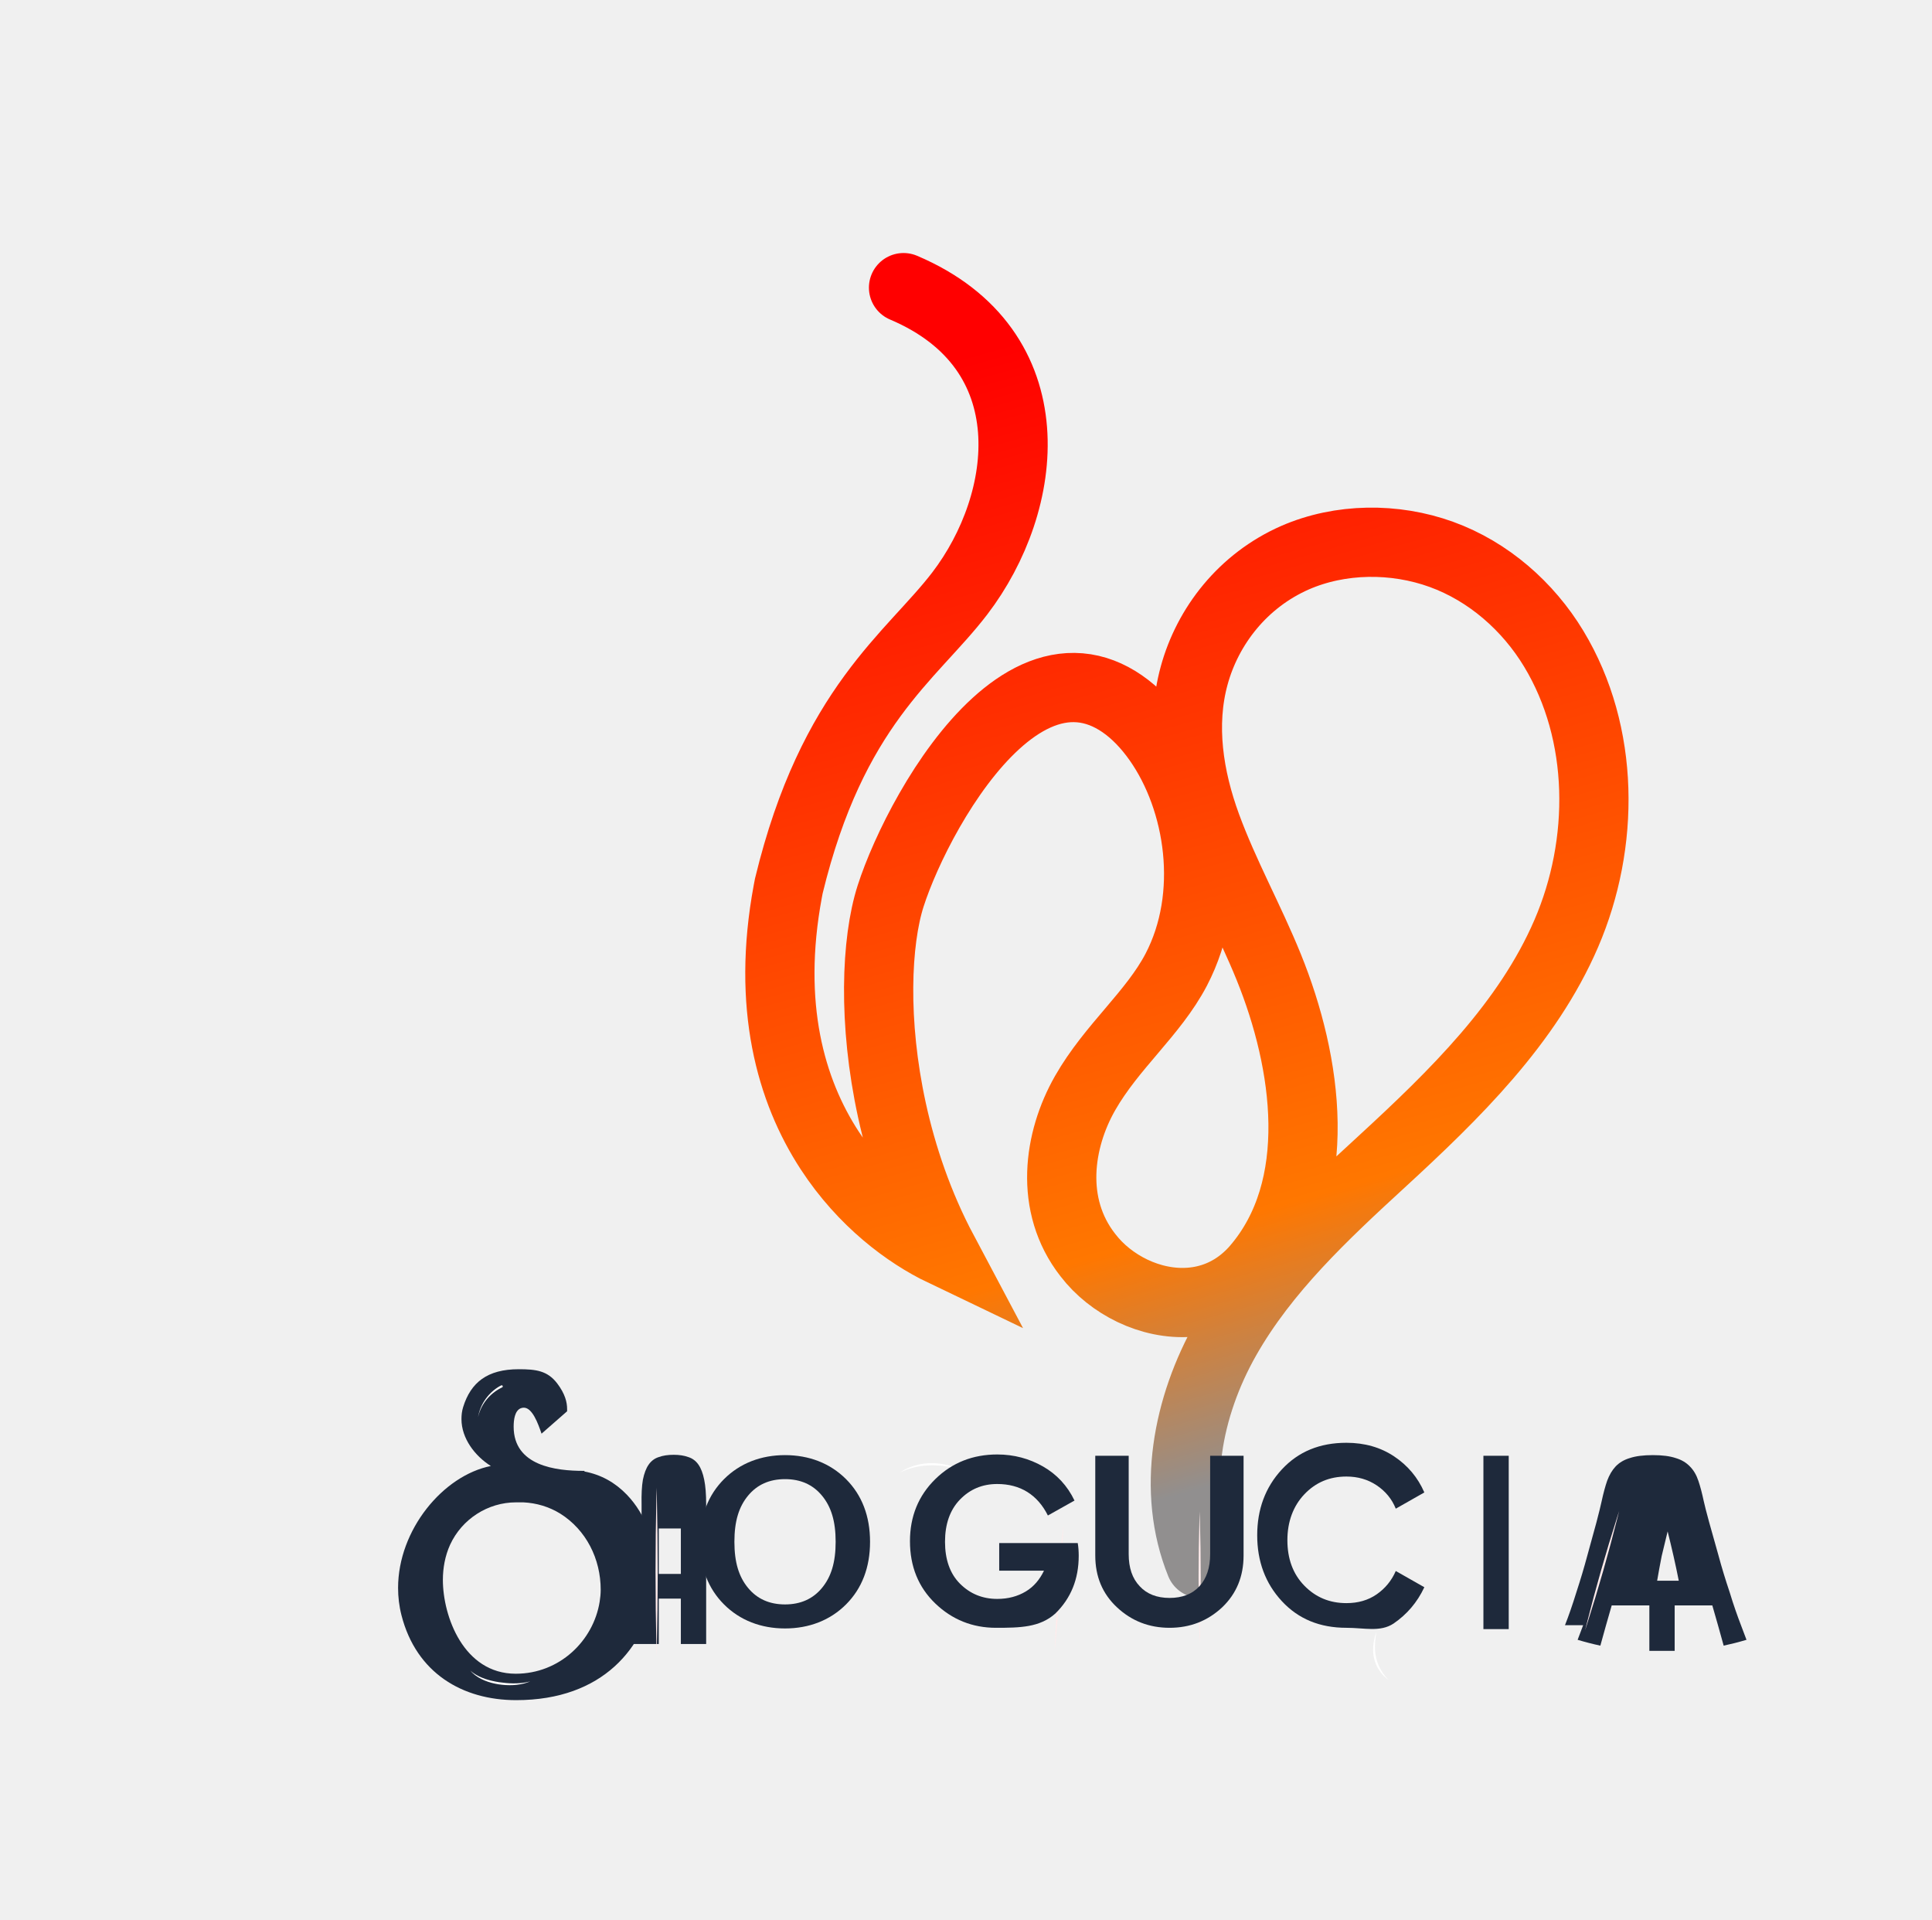
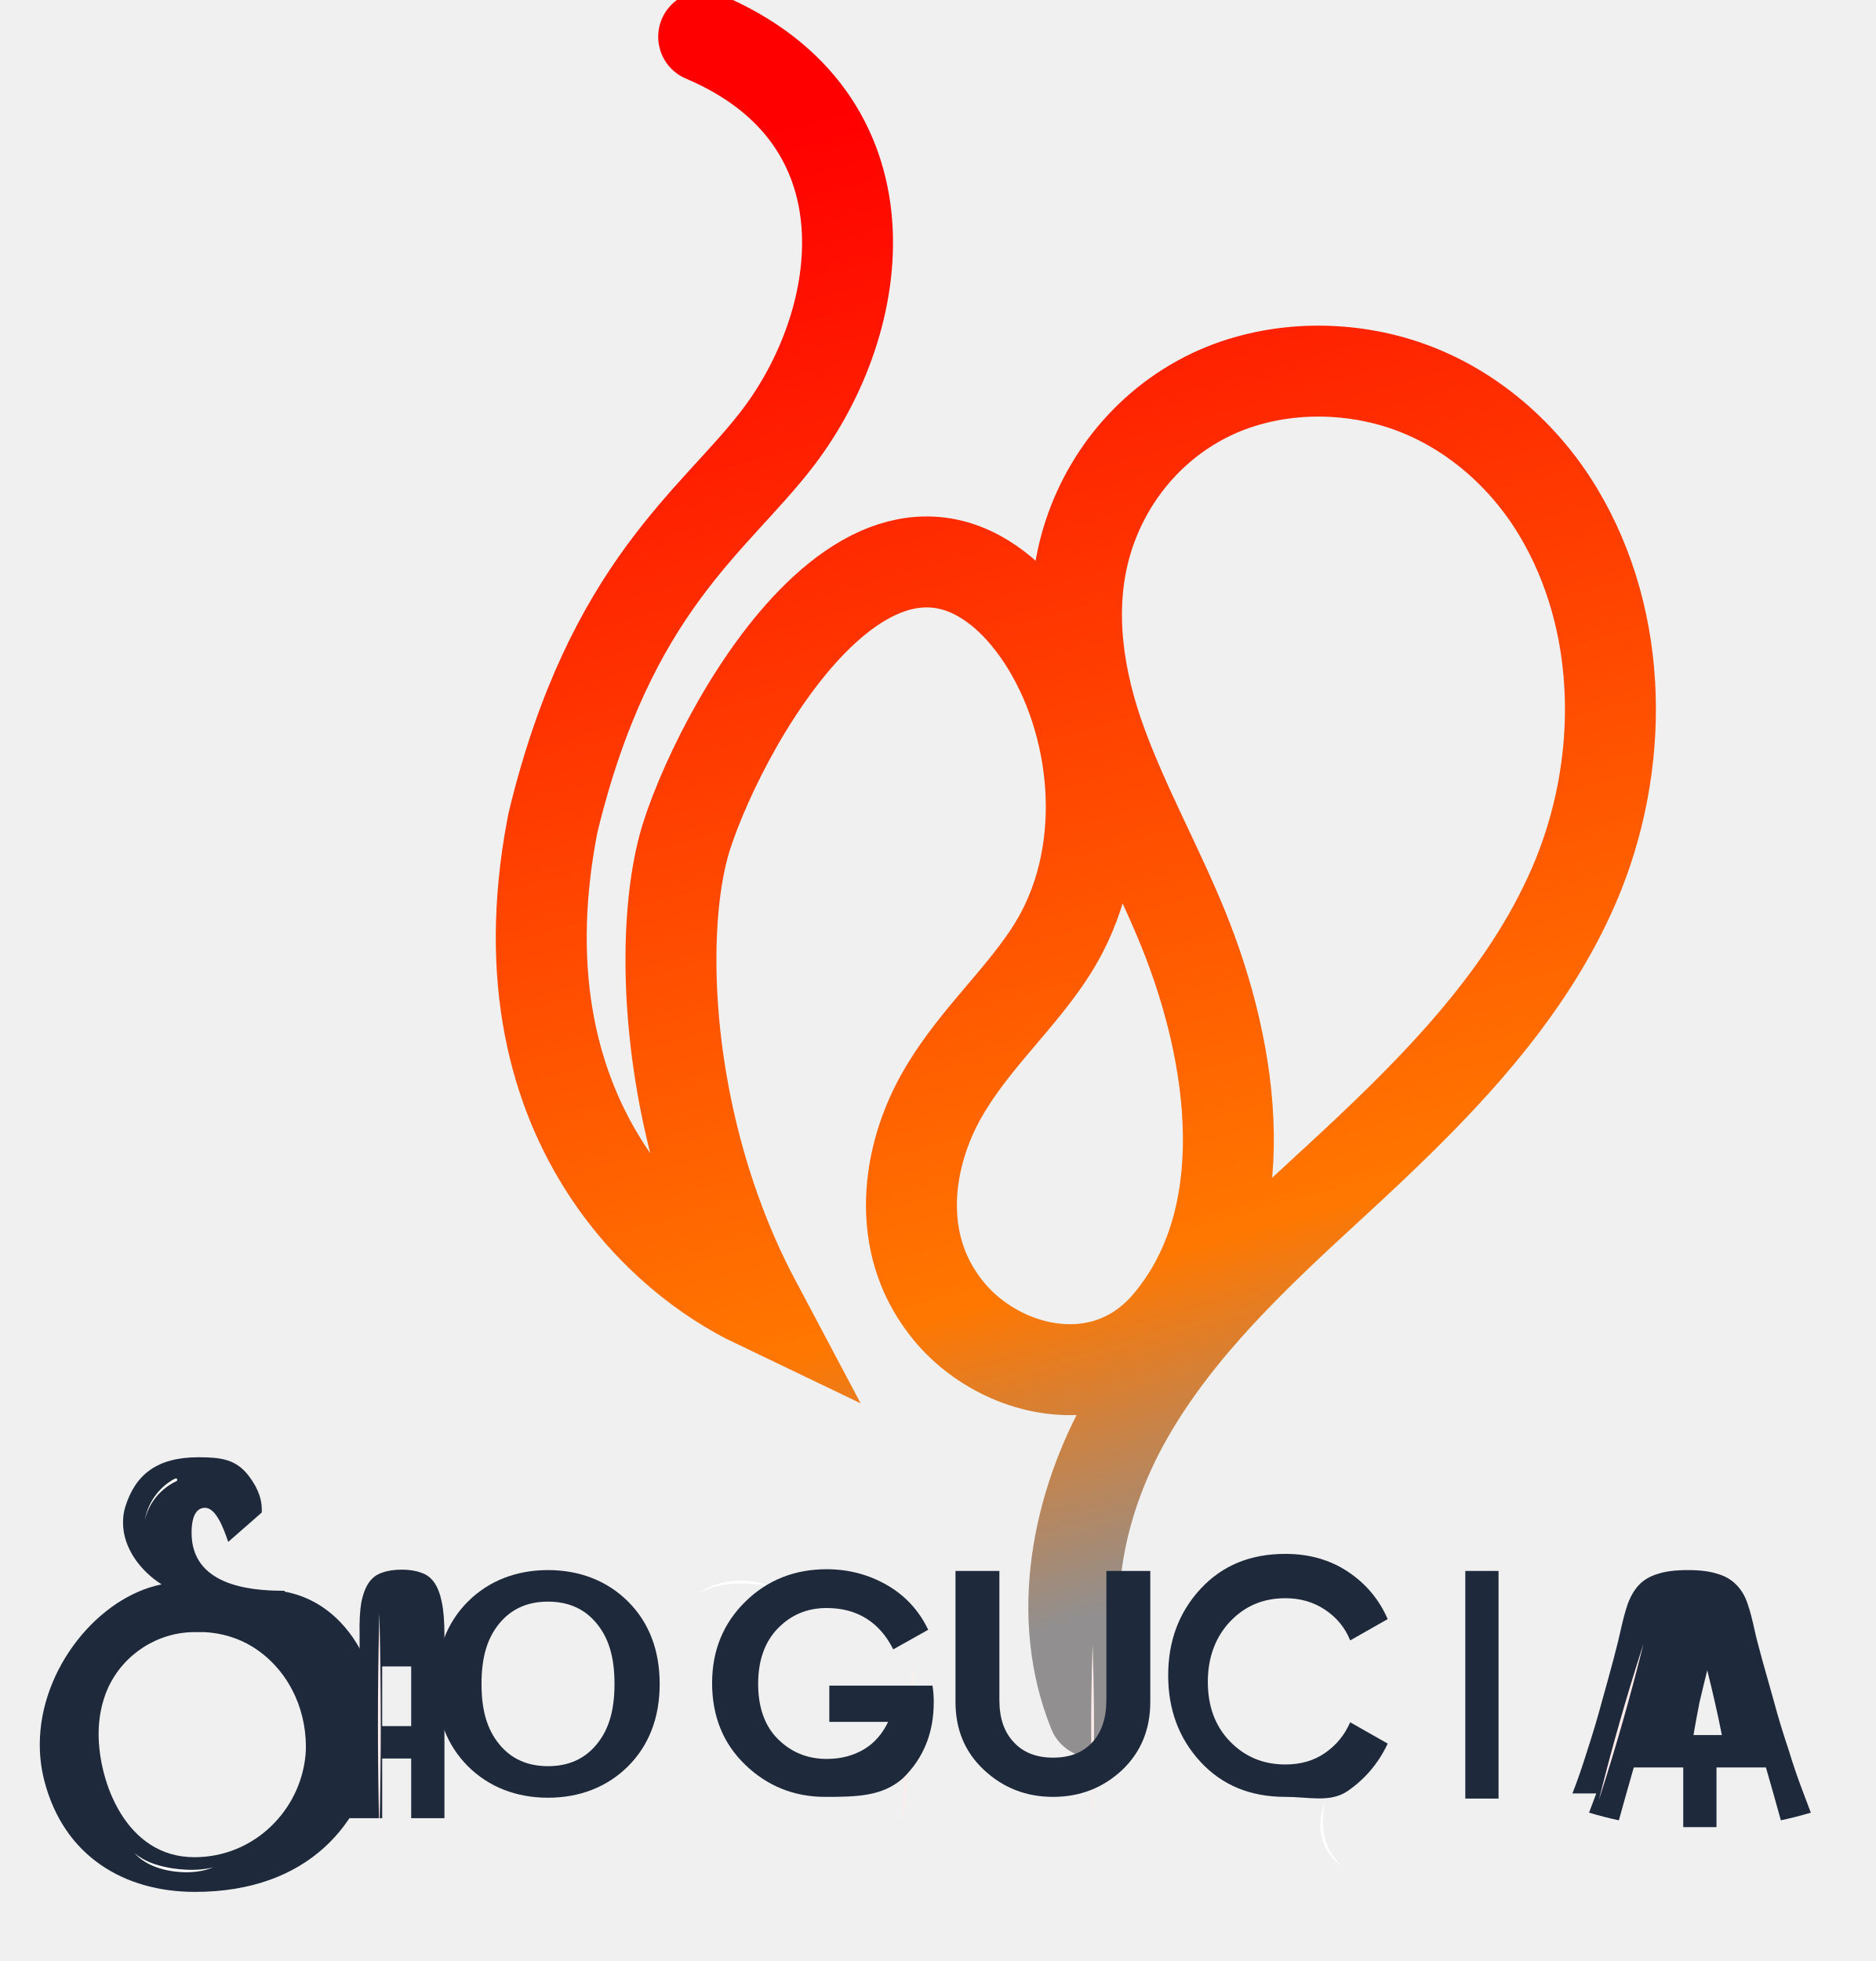
- <svg xmlns="http://www.w3.org/2000/svg" width="893" height="887" viewBox="0 0 893 887" fill="none">
+ <svg xmlns="http://www.w3.org/2000/svg" viewBox="170 120 660 690" fill="none">
  <g clip-path="url(#clip0_147_12)">
    <path d="M417.63 132.929C451.343 147.207 465.918 172.041 467.999 198.581C470.076 225.083 459.696 253.242 443.606 274.265C421.271 303.447 384.723 326.363 364.606 409.428L364.123 411.954C354.304 464.795 365.48 504.046 383.54 531.699C398.898 555.217 419.247 570.366 435.936 578.353C424.579 556.976 416.946 534.509 412.248 512.952C403.412 472.408 404.943 435.016 411.662 414.073C418.362 393.192 436.69 355.908 460.311 334.364C472.124 323.59 485.334 316.687 499.126 317.848C512.932 319.01 525.406 328.224 535.189 342.104C554.757 369.862 561.539 413.974 543.638 448.188C533.003 468.434 513.857 483.597 501.536 505.184C489.215 526.771 484.736 556.887 502.822 580.009C508.208 587.024 515.337 592.62 523.397 596.501C540.087 604.488 560.434 604.488 575.794 591.017C577.479 589.557 579.072 587.961 580.573 586.225C612.714 548.927 604.35 491.104 586.452 446.95C577.5 424.876 565.87 404.079 557.667 381.72C549.469 359.355 545.702 335.104 551.957 312.218C558.209 289.34 574.453 268.315 598.637 257.699C619.459 248.634 644.574 248.334 666.289 256.219C688.001 264.104 706.301 280.186 718.155 299.797C741.861 339.013 741.861 389.847 723.961 431.389C706.061 472.933 672.341 505.867 638.617 536.874C611.614 561.655 584.608 586.944 566.708 618.458C548.808 649.975 541.269 688.934 554.831 722.454" stroke="url(#paint0_linear_147_12)" stroke-width="32" stroke-linecap="round" />
    <path d="M293.55 755.85C294.05 752.85 294.45 749.5 294.75 745.8C295.05 742 295.3 738.1 295.5 734.1C295.8 730.1 296 726.1 296.1 722.1C296.3 718.1 296.4 714.35 296.4 710.85C296.5 707.35 296.55 704.25 296.55 701.55C296.55 698.85 296.55 696.75 296.55 695.25C296.45 690.55 296.65 686.75 297.15 683.85C297.75 680.85 298.65 678.5 299.85 676.8C301.05 675.1 302.6 673.95 304.5 673.35C306.4 672.65 308.7 672.3 311.4 672.3C314 672.3 316.25 672.65 318.15 673.35C320.05 673.95 321.6 675.1 322.8 676.8C324 678.5 324.9 680.85 325.5 683.85C326.1 686.75 326.4 690.55 326.4 695.25C326.4 696.75 326.4 698.85 326.4 701.55C326.4 704.25 326.4 707.35 326.4 710.85C326.4 714.35 326.4 718.1 326.4 722.1C326.4 726.1 326.4 730.1 326.4 734.1C326.4 738.1 326.4 742 326.4 745.8C326.4 749.5 326.4 752.85 326.4 755.85C326.4 757.25 326.4 758.55 326.4 759.75C322.5 759.75 318.6 759.75 314.7 759.75C314.7 752.75 314.7 745.75 314.7 738.75C313 738.75 311.3 738.75 309.6 738.75C307.9 738.75 306.2 738.75 304.5 738.75C304.5 745.75 304.5 752.75 304.5 759.75C300.6 759.75 296.7 759.75 292.8 759.75C292.8 758.55 292.8 757.25 293.55 755.85ZM304.5 727.35C306.2 727.35 307.9 727.35 309.6 727.35C311.3 727.35 313 727.35 314.7 727.35C314.7 720.35 314.7 713.35 314.7 706.35C313 706.35 311.3 706.35 309.6 706.35C307.9 706.35 306.2 706.35 304.5 706.35C304.5 713.35 304.5 720.35 304.5 727.35Z" fill="#1E293B" />
    <path d="M723.356 751.05C725.056 746.75 726.806 741.7 728.606 735.9C730.506 730.1 732.206 724.4 733.706 718.8C735.306 713.1 736.706 708 737.906 703.5C739.106 698.9 739.906 695.65 740.306 693.75C741.106 690.05 741.956 686.9 742.856 684.3C743.856 681.6 745.156 679.4 746.756 677.7C748.456 675.9 750.656 674.6 753.356 673.8C756.056 672.9 759.606 672.45 764.006 672.45C768.306 672.45 771.806 672.9 774.506 673.8C777.206 674.6 779.406 675.9 781.106 677.7C782.806 679.4 784.106 681.6 785.006 684.3C785.906 686.9 786.706 690.05 787.506 693.75C787.906 695.65 788.756 698.9 790.006 703.5C791.256 708 792.706 713.1 794.306 718.8C795.806 724.4 797.556 730.1 799.506 735.9C801.256 741.7 803.056 746.75 804.706 751.05C805.706 753.75 806.556 756 807.256 757.8C803.756 758.85 800.206 759.75 796.706 760.5C795.006 754.3 793.256 748.1 791.456 741.9C785.656 741.9 779.856 741.9 774.056 741.9C774.056 748.9 774.056 755.9 774.056 762.9C770.156 762.9 766.256 762.9 762.356 762.9C762.356 755.9 762.356 748.9 762.356 741.9C756.556 741.9 750.756 741.9 744.956 741.9C743.156 748.1 741.406 754.3 739.706 760.5C736.206 759.75 732.706 758.85 729.206 757.8C729.906 756 730.756 753.75 731.756 751.05H723.356ZM765.956 730.5C769.356 730.5 772.656 730.5 775.956 730.5C774.456 722.9 772.706 715.3 770.806 707.7C769.856 711.5 768.956 715.3 768.056 719.1C767.306 722.9 766.606 726.7 765.956 730.5Z" fill="#1E293B" />
    <path d="M238.59 785.684C213.785 785.684 192.398 773.184 185.562 746.426C184.488 742.227 184 738.027 184 733.828C184 706.973 204.801 681.875 226.871 677.48C219.449 672.793 213.297 664.688 213.297 655.801C213.297 653.945 213.492 652.09 214.078 650.234C217.594 638.906 225.211 632.754 239.762 632.754C247.77 632.754 253.043 633.438 257.535 639.297C261.246 644.18 262.125 648.086 262.125 651.113V652.188L250.309 662.539C248.648 657.656 246.012 650.527 242.105 650.527C241.617 650.527 241.129 650.625 240.641 650.82C237.906 651.992 237.418 656.191 237.418 659.316C237.418 677.48 257.047 679.727 269.645 679.727H270.133V680.02C277.848 681.484 284.293 685.098 289.762 690.762C298.648 700.039 303.141 713.02 303.141 727.07C303.141 729.512 302.945 732.051 302.555 734.59C298.355 761.152 278.824 785.684 238.59 785.684ZM238.395 773.477C258.609 773.477 274.234 758.32 277.164 740.254C277.457 738.398 277.652 736.543 277.652 734.688C277.652 720.344 270.914 706.973 258.902 699.453C253.824 696.328 247.965 694.57 241.91 694.277H238.492C225.504 694.277 213.492 701.992 208.023 713.906C205.68 719.082 204.703 724.746 204.703 730.117C204.703 746.914 214.273 773.477 238.395 773.477Z" fill="#1E293B" />
    <g>
      <path d="M232.078 641.151C232.202 641.103 232.299 641.007 232.349 640.884C232.398 640.761 232.396 640.621 232.342 640.495C232.289 640.37 232.19 640.271 232.067 640.221C231.944 640.171 231.807 640.176 231.687 640.231C231.687 640.231 231.687 640.231 231.687 640.231C231.394 640.365 231.1 640.517 230.823 640.673C225.861 643.584 222.285 648.553 221.128 654.041C221.063 654.347 221.006 654.648 220.954 654.959C221.022 654.651 221.095 654.354 221.177 654.053C222.616 648.652 226.435 644.005 231.594 641.393C231.752 641.314 231.913 641.231 232.078 641.151Z" fill="white" />
    </g>
    <g>
      <path d="M444.188 679.027C443.742 678.87 443.283 678.687 442.823 678.517C438.737 676.969 434.324 676.054 429.883 676.171C425.453 676.273 421.024 677.455 417.238 679.697C416.818 679.944 416.41 680.202 416 680.476C416.443 680.259 416.88 680.059 417.324 679.867C421.332 678.125 425.61 677.275 429.909 677.17C434.214 677.058 438.53 677.671 442.768 678.698C443.244 678.811 443.724 678.934 444.188 679.027Z" fill="white" />
    </g>
    <g>
      <path d="M303.5 765.5C303.533 764.2 303.565 762.9 303.595 761.6C303.865 749.9 304 738.2 304 726.5C304 714.8 303.865 703.1 303.595 691.4C303.565 690.1 303.533 688.8 303.5 687.5C303.467 688.8 303.435 690.1 303.405 691.4C303.135 703.1 303 714.8 303 726.5C303 738.2 303.135 749.9 303.405 761.6C303.435 762.9 303.467 764.2 303.5 765.5Z" fill="#FFEBEB" />
    </g>
    <g>
      <path d="M554.5 759.5C554.533 758.483 554.565 757.467 554.595 756.45C554.865 747.3 555 738.15 555 729C555 719.85 554.865 710.7 554.595 701.55C554.565 700.533 554.533 699.517 554.5 698.5C554.467 699.517 554.435 700.533 554.405 701.55C554.135 710.7 554 719.85 554 729C554 738.15 554.135 747.3 554.405 756.45C554.435 757.467 554.467 758.483 554.5 759.5Z" fill="#FFEBEB" />
    </g>
    <g>
      <path d="M732.657 753.382C732.951 752.474 733.243 751.565 733.534 750.656C736.153 742.474 738.641 734.256 741 726C743.359 717.744 745.588 709.451 747.687 701.121C747.92 700.196 748.152 699.27 748.382 698.343C748.088 699.252 747.795 700.16 747.504 701.069C744.886 709.251 742.397 717.47 740.038 725.725C737.68 733.981 735.451 742.274 733.352 750.604C733.118 751.529 732.887 752.455 732.657 753.382Z" fill="#FFEBEB" />
    </g>
    <g>
      <path d="M487.535 762.467C487.634 761.503 487.731 760.538 487.826 759.574C488.686 750.892 489.41 742.2 490 733.5C490.59 724.8 491.045 716.09 491.365 707.372C491.401 706.403 491.435 705.434 491.467 704.465C491.369 705.429 491.271 706.394 491.176 707.359C490.317 716.041 489.592 724.732 489.002 733.432C488.412 742.133 487.957 750.842 487.637 759.561C487.601 760.53 487.567 761.498 487.535 762.467Z" fill="#FFEBEB" />
    </g>
    <g>
      <path d="M636.097 754.036C636.097 754.036 636.097 754.036 636.097 754.036C636.03 754.431 635.913 754.834 635.809 755.22C634.769 758.74 634.241 762.567 635.091 766.27C635.898 769.969 638.063 773.283 640.897 775.66C641.204 775.919 641.525 776.175 641.859 776.427C641.569 776.125 641.293 775.824 641.03 775.524C638.594 772.77 636.836 769.545 636.067 766.051C635.265 762.552 635.481 758.907 635.995 755.257C636.041 754.859 636.096 754.438 636.097 754.036Z" fill="white" />
    </g>
    <g>
      <path d="M245.071 776.992C245.071 776.992 245.071 776.992 245.071 776.992C244.611 777.136 244.135 777.259 243.654 777.362C239.351 778.218 234.936 778.02 230.649 777.39C226.381 776.701 222.081 775.538 218.517 772.961C218.126 772.672 217.745 772.362 217.386 772.033C217.697 772.408 218.037 772.768 218.395 773.107C221.673 776.159 226.123 777.682 230.496 778.378C234.894 779.029 239.481 778.943 243.706 777.545C244.176 777.382 244.635 777.198 245.071 776.992Z" fill="white" />
    </g>
    <path d="M362.85 672.45C373.95 672.45 383.7 676.2 391.05 683.55C398.4 690.9 402.15 700.65 402.15 712.5C402.15 724.35 398.4 734.1 391.05 741.45C383.7 748.8 373.95 752.55 362.85 752.55C351.75 752.55 342 748.8 334.65 741.45C327.3 734.1 323.55 724.35 323.55 712.5C323.55 700.65 327.3 690.9 334.65 683.55C342 676.2 351.75 672.45 362.85 672.45ZM362.85 741.45C370.05 741.45 375.75 738.9 379.95 733.8C384.15 728.7 386.25 722.1 386.25 712.5C386.25 702.9 384.15 696.3 379.95 691.2C375.75 686.1 370.05 683.55 362.85 683.55C355.65 683.55 349.95 686.1 345.75 691.2C341.55 696.3 339.45 702.9 339.45 712.5C339.45 722.1 341.55 728.7 345.75 733.8C349.95 738.9 355.65 741.45 362.85 741.45Z" fill="#1E293B" />
    <path d="M460.35 752.25C449.55 752.25 440.1 748.5 432.3 741C424.5 733.5 420.6 723.9 420.6 712.2C420.6 700.8 424.5 691.2 432.3 683.55C440.1 675.9 449.7 672.15 460.95 672.15C468.75 672.15 475.8 674.1 482.1 677.7C488.4 681.3 493.35 686.55 496.65 693.45L484.35 700.35C479.55 690.75 471.6 685.8 460.95 685.8C454.05 685.8 448.35 688.2 443.7 693C439.05 697.8 436.8 704.4 436.8 712.5C436.8 720.6 439.05 727.2 443.7 731.85C448.35 736.5 454.05 738.9 460.95 738.9C466.05 738.9 470.4 737.7 474.15 735.45C477.9 733.2 480.6 729.9 482.55 725.85H461.85V713.1H498.15C498.45 714.9 498.6 716.85 498.6 718.95C498.6 729.75 495 738.6 487.8 745.65C480.6 752.1 471.45 752.25 460.35 752.25Z" fill="#1E293B" />
    <path d="M540.6 752.25C531.15 752.25 523.05 749.1 516.3 742.8C509.55 736.5 506.25 728.55 506.25 718.8V672.75H521.7V718.2C521.7 724.5 523.35 729.45 526.8 733.05C530.1 736.65 534.75 738.45 540.6 738.45C546.45 738.45 551.1 736.65 554.4 733.05C557.7 729.45 559.35 724.5 559.35 718.2V672.75H574.8V718.8C574.8 728.55 571.5 736.5 564.9 742.8C558.15 749.1 550.05 752.25 540.6 752.25Z" fill="#1E293B" />
    <path d="M622.35 752.25C610.05 752.25 600.15 748.2 592.5 739.95C584.85 731.7 581.1 721.5 581.1 709.5C581.1 697.5 584.85 687.3 592.5 679.05C600.15 670.8 610.05 666.75 622.35 666.75C630.75 666.75 638.1 668.85 644.4 673.05C650.7 677.25 655.35 682.8 658.35 689.7L645.15 697.2C643.35 692.7 640.35 689.1 636.3 686.4C632.25 683.7 627.6 682.35 622.35 682.35C614.55 682.35 608.1 685.05 602.85 690.6C597.75 696 595.05 703.2 595.05 711.75C595.05 720.3 597.6 727.35 602.85 732.75C608.1 738.15 614.55 740.85 622.35 740.85C627.75 740.85 632.4 739.5 636.3 736.8C640.2 734.1 643.2 730.5 645.15 726L658.35 733.5C655.05 740.55 650.25 746.1 644.1 750.3C637.95 754.35 630.6 752.25 622.35 752.25Z" fill="#1E293B" />
    <path d="M697.356 752.85C693.456 752.85 689.556 752.85 685.656 752.85C685.656 726.15 685.656 699.45 685.656 672.75C689.556 672.75 693.456 672.75 697.356 672.75C697.356 699.45 697.356 726.15 697.356 752.85Z" fill="#1E293B" />
  </g>
  <defs>
    <linearGradient id="paint0_linear_147_12" x1="406.646" y1="143.159" x2="579.782" y2="762.628" gradientUnits="userSpaceOnUse">
      <stop offset="0.048" stop-color="#FF0000" />
      <stop offset="0.697" stop-color="#FF7700" />
      <stop offset="0.878" stop-color="#918F8F" />
    </linearGradient>
    <clipPath id="clip0_147_12">
      <rect width="893" height="887" fill="white" />
    </clipPath>
  </defs>
</svg>
